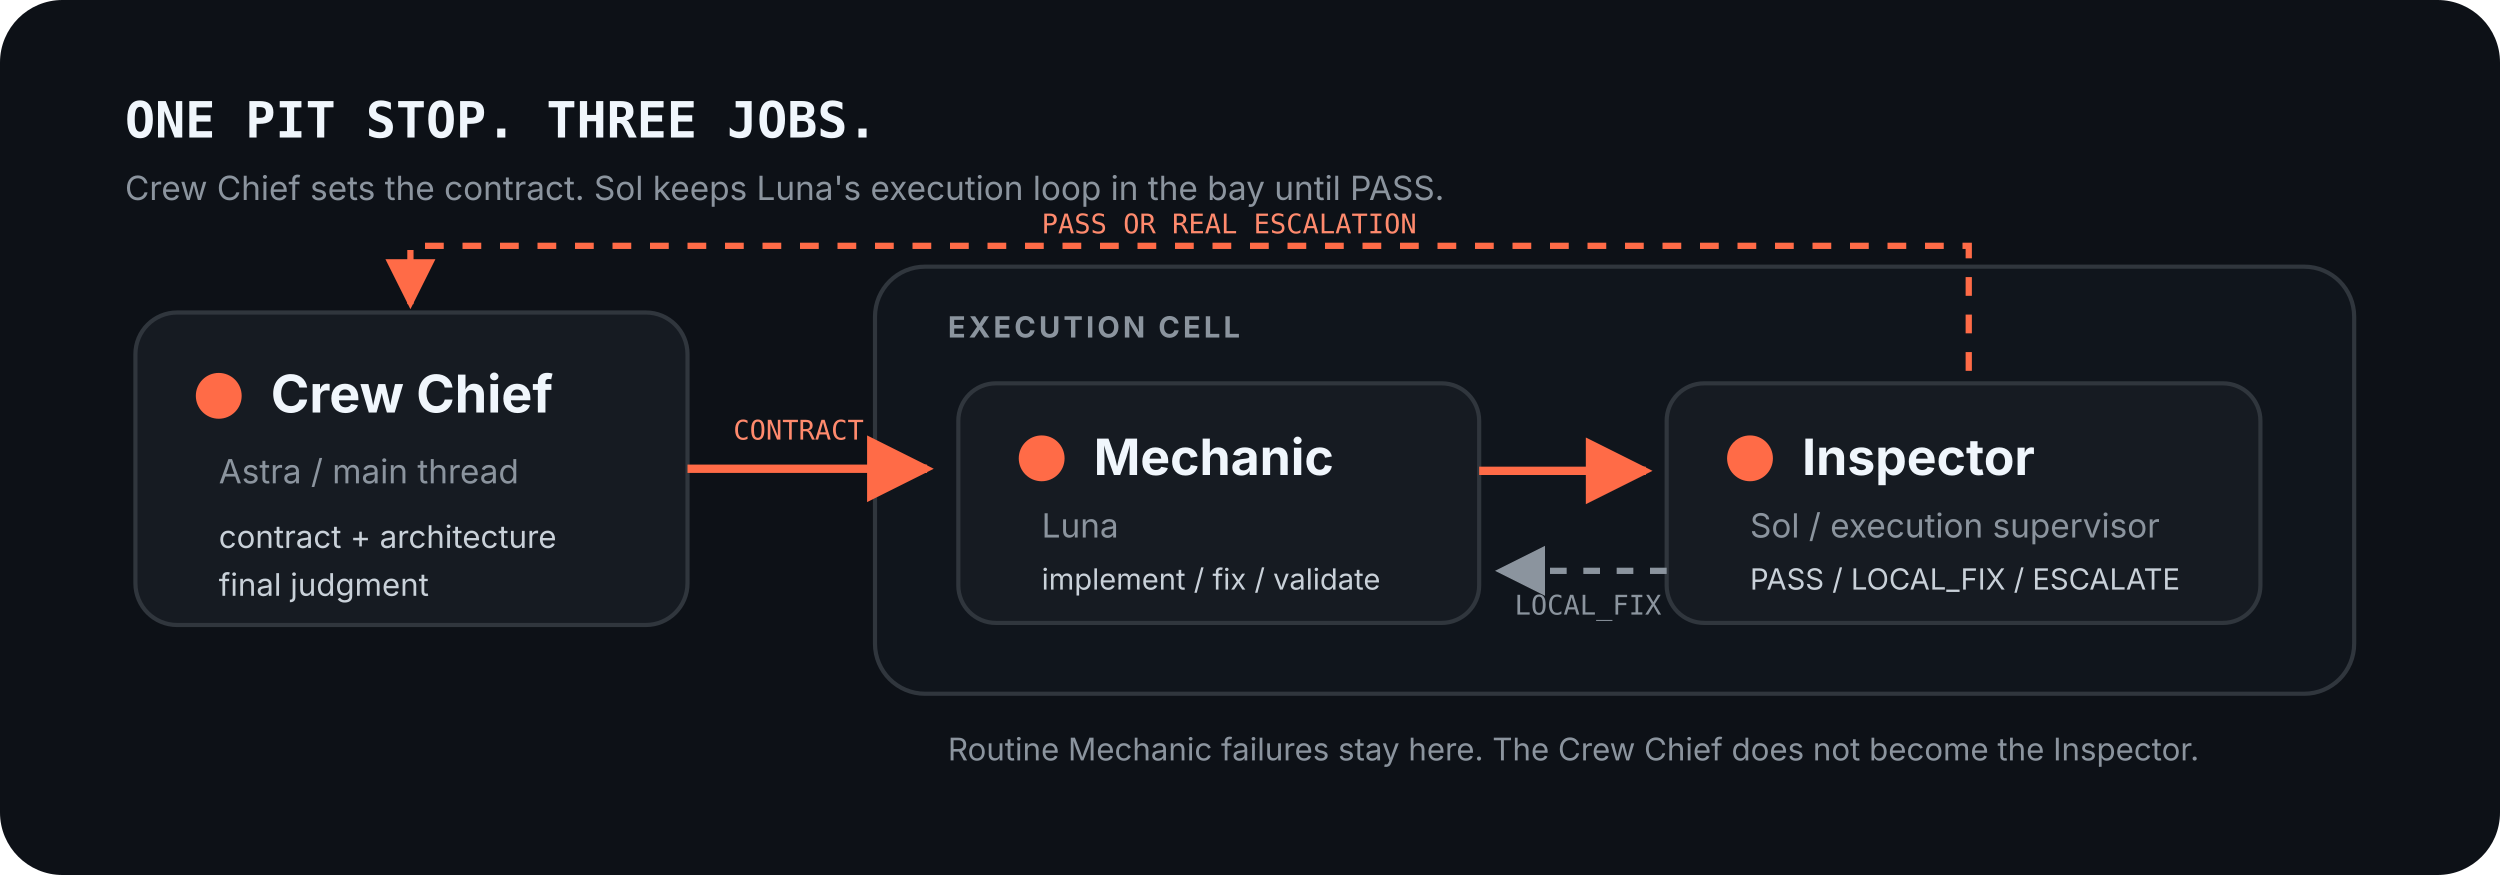
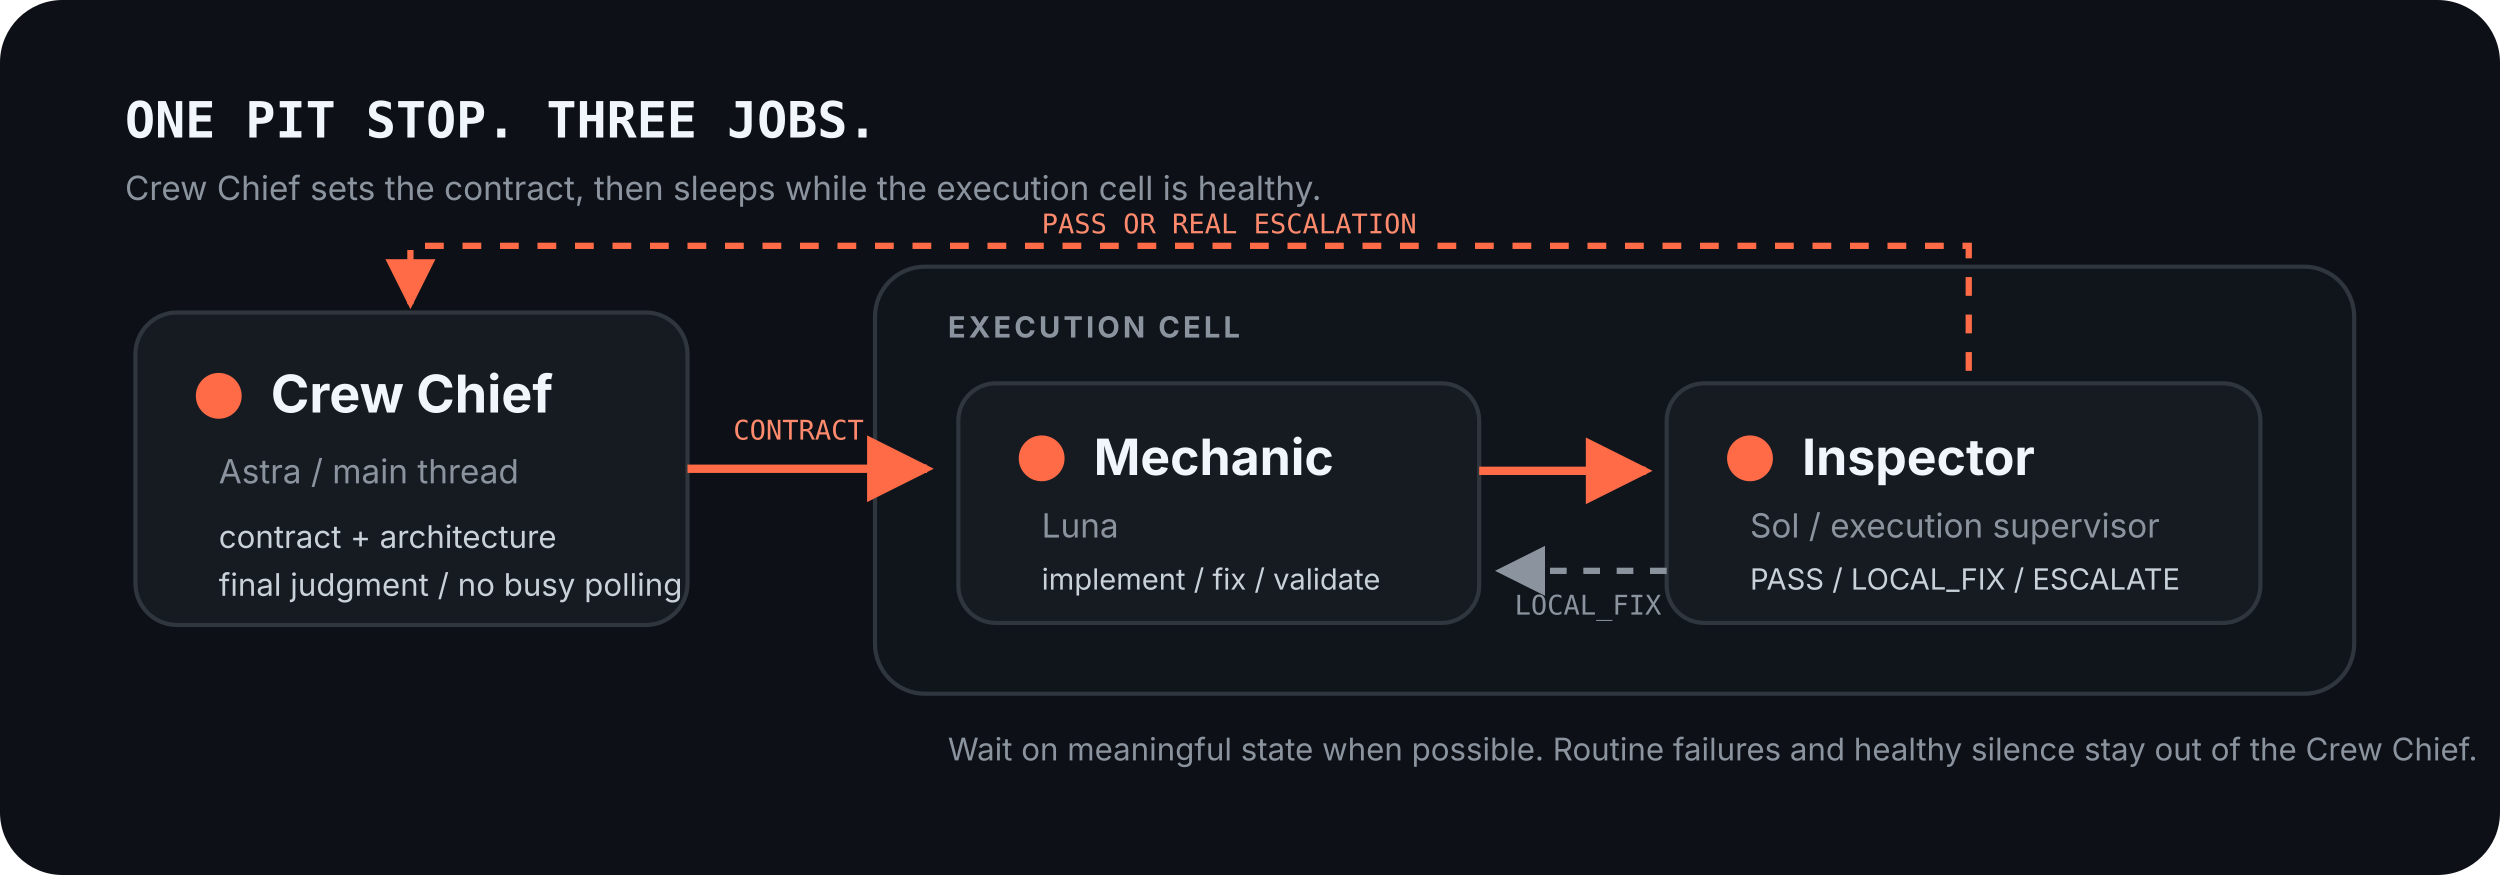
<svg xmlns="http://www.w3.org/2000/svg" viewBox="0 0 1200 420" role="img" aria-labelledby="title desc">
  <defs>
    <marker id="arrow" viewBox="0 0 10 10" refX="9" refY="5" markerWidth="8" markerHeight="8" orient="auto-start-reverse">
      <path d="M0 0l10 5-10 5z" fill="#ff6b47" />
    </marker>
    <marker id="arrowSoft" viewBox="0 0 10 10" refX="9" refY="5" markerWidth="8" markerHeight="8" orient="auto-start-reverse">
      <path d="M0 0l10 5-10 5z" fill="#8b949e" />
    </marker>
  </defs>
  <rect width="1200" height="420" rx="30" fill="#0d1117" />
  <text x="60" y="66" fill="#f0f6fc" font-family="ui-monospace,SFMono-Regular,Menlo,Consolas,monospace" font-size="24" font-weight="700">ONE PIT STOP. THREE JOBS.</text>
-   <text x="60" y="96" fill="#8b949e" font-family="ui-sans-serif,system-ui,-apple-system,Segoe UI,sans-serif" font-size="16">Crew Chief sets the contract. Sol keeps Luna's execution loop in the bay until PASS.</text>
+   <text x="60" y="96" fill="#8b949e" font-family="ui-sans-serif,system-ui,-apple-system,Segoe UI,sans-serif" font-size="16">Crew Chief sets the contract, then sleeps while the execution cell is healthy.</text>
  <g font-family="ui-sans-serif,system-ui,-apple-system,Segoe UI,sans-serif">
    <rect x="65" y="150" width="265" height="150" rx="20" fill="#161b22" stroke="#30363d" stroke-width="2" />
    <circle cx="105" cy="190" r="11" fill="#ff6b47" />
    <text x="130" y="198" fill="#f0f6fc" font-size="25" font-weight="700">Crew Chief</text>
    <text x="105" y="232" fill="#8b949e" font-size="16">Astra / main thread</text>
    <text x="105" y="263" fill="#c9d1d9" font-size="15">contract + architecture</text>
-     <text x="105" y="286" fill="#c9d1d9" font-size="15">final judgment</text>
+     <text x="105" y="286" fill="#c9d1d9" font-size="15">final judgment / no busy polling</text>
    <rect x="420" y="128" width="710" height="205" rx="24" fill="#10151c" stroke="#30363d" stroke-width="2" />
    <text x="455" y="162" fill="#8b949e" font-size="14" font-weight="700" letter-spacing="1.5">EXECUTION CELL</text>
    <rect x="460" y="184" width="250" height="115" rx="18" fill="#161b22" stroke="#30363d" stroke-width="2" />
    <circle cx="500" cy="220" r="11" fill="#ff6b47" />
    <text x="525" y="228" fill="#f0f6fc" font-size="24" font-weight="700">Mechanic</text>
    <text x="500" y="258" fill="#8b949e" font-size="16">Luna</text>
    <text x="500" y="283" fill="#c9d1d9" font-size="14">implement / fix / validate</text>
    <rect x="800" y="184" width="285" height="115" rx="18" fill="#161b22" stroke="#30363d" stroke-width="2" />
    <circle cx="840" cy="220" r="11" fill="#ff6b47" />
    <text x="865" y="228" fill="#f0f6fc" font-size="24" font-weight="700">Inspector</text>
    <text x="840" y="258" fill="#8b949e" font-size="16">Sol / execution supervisor</text>
    <text x="840" y="283" fill="#c9d1d9" font-size="14">PASS / LOCAL_FIX / ESCALATE</text>
  </g>
  <path d="M330 225H445" fill="none" stroke="#ff6b47" stroke-width="4" marker-end="url(#arrow)" />
  <text x="352" y="211" fill="#ff8a6d" font-family="ui-monospace,SFMono-Regular,Menlo,Consolas,monospace" font-size="13">CONTRACT</text>
  <path d="M710 226H790" fill="none" stroke="#ff6b47" stroke-width="4" marker-end="url(#arrow)" />
  <path d="M800 274H720" fill="none" stroke="#8b949e" stroke-width="3" stroke-dasharray="8 8" marker-end="url(#arrowSoft)" />
  <text x="727" y="295" fill="#8b949e" font-family="ui-monospace,SFMono-Regular,Menlo,Consolas,monospace" font-size="13">LOCAL_FIX</text>
  <path d="M945 178V118H197v28" fill="none" stroke="#ff6b47" stroke-width="3" stroke-dasharray="9 9" marker-end="url(#arrow)" />
  <text x="500" y="112" fill="#ff8a6d" font-family="ui-monospace,SFMono-Regular,Menlo,Consolas,monospace" font-size="13">PASS OR REAL ESCALATION</text>
-   <text x="455" y="365" fill="#8b949e" font-family="ui-sans-serif,system-ui,-apple-system,Segoe UI,sans-serif" font-size="15">Routine Mechanic failures stay here. The Crew Chief does not become the Inspector.</text>
+   <text x="455" y="365" fill="#8b949e" font-family="ui-sans-serif,system-ui,-apple-system,Segoe UI,sans-serif" font-size="15">Wait on meaningful state when possible. Routine failures and healthy silence stay out of the Crew Chief.</text>
</svg>
